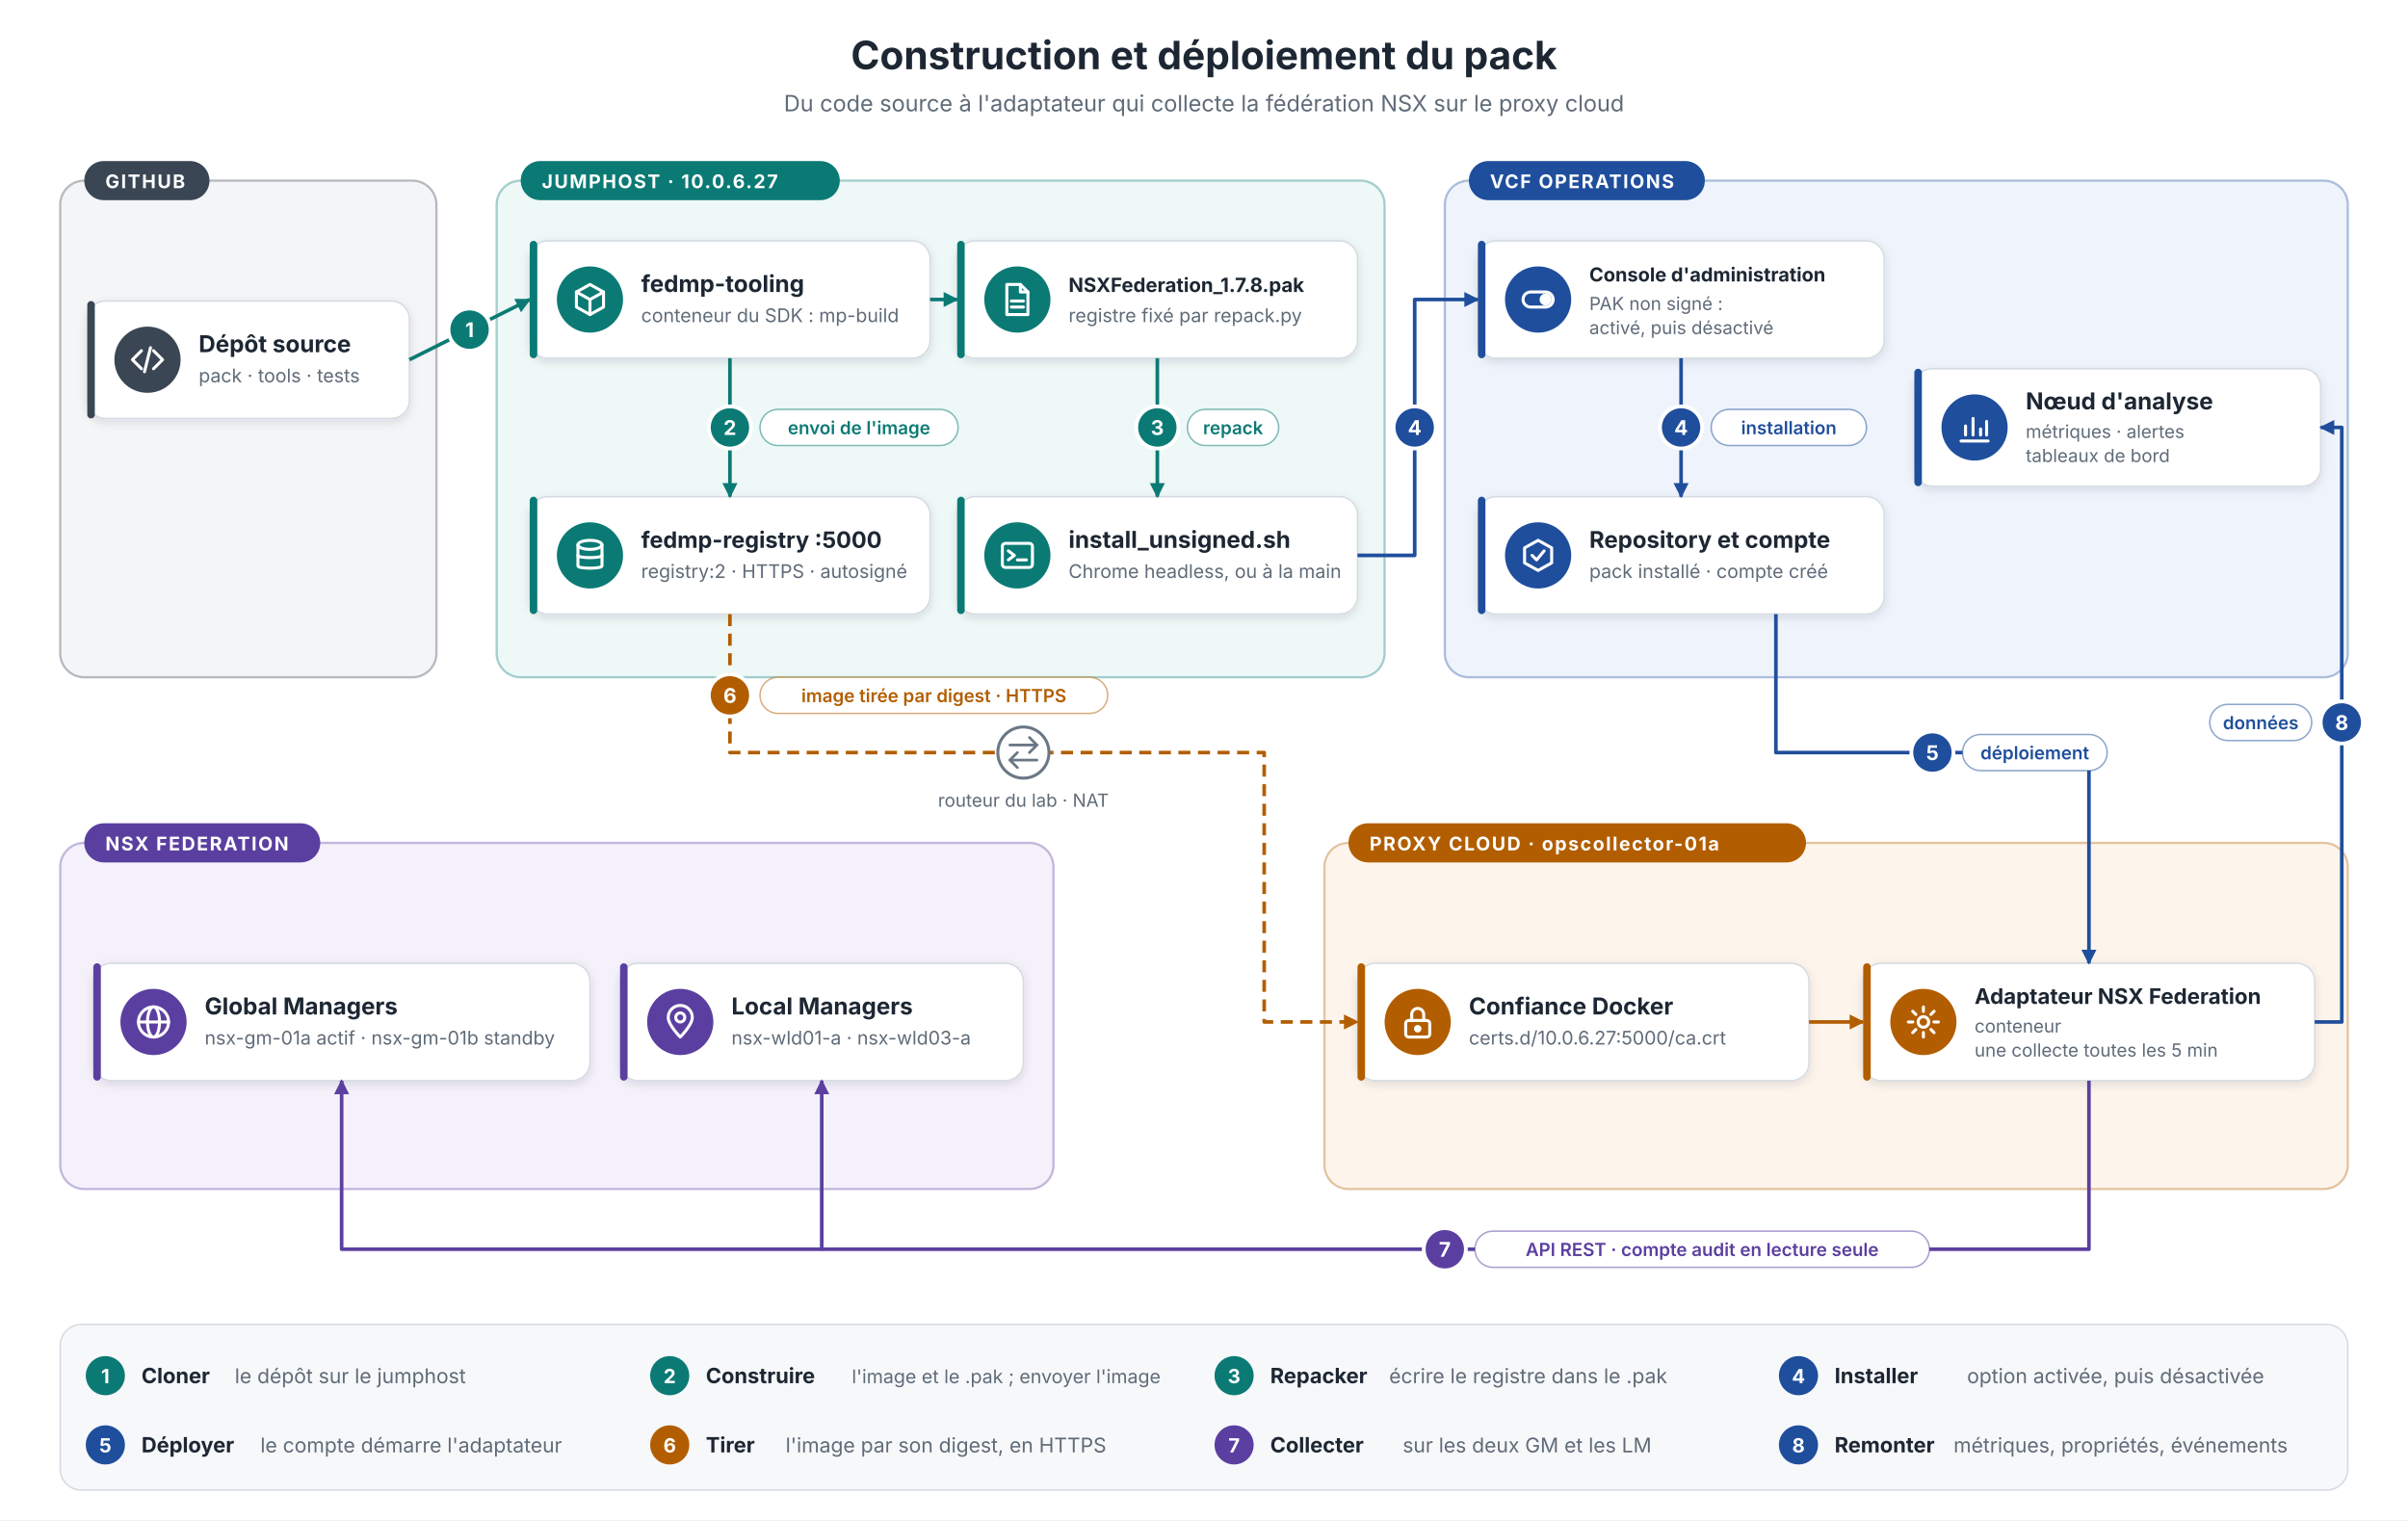
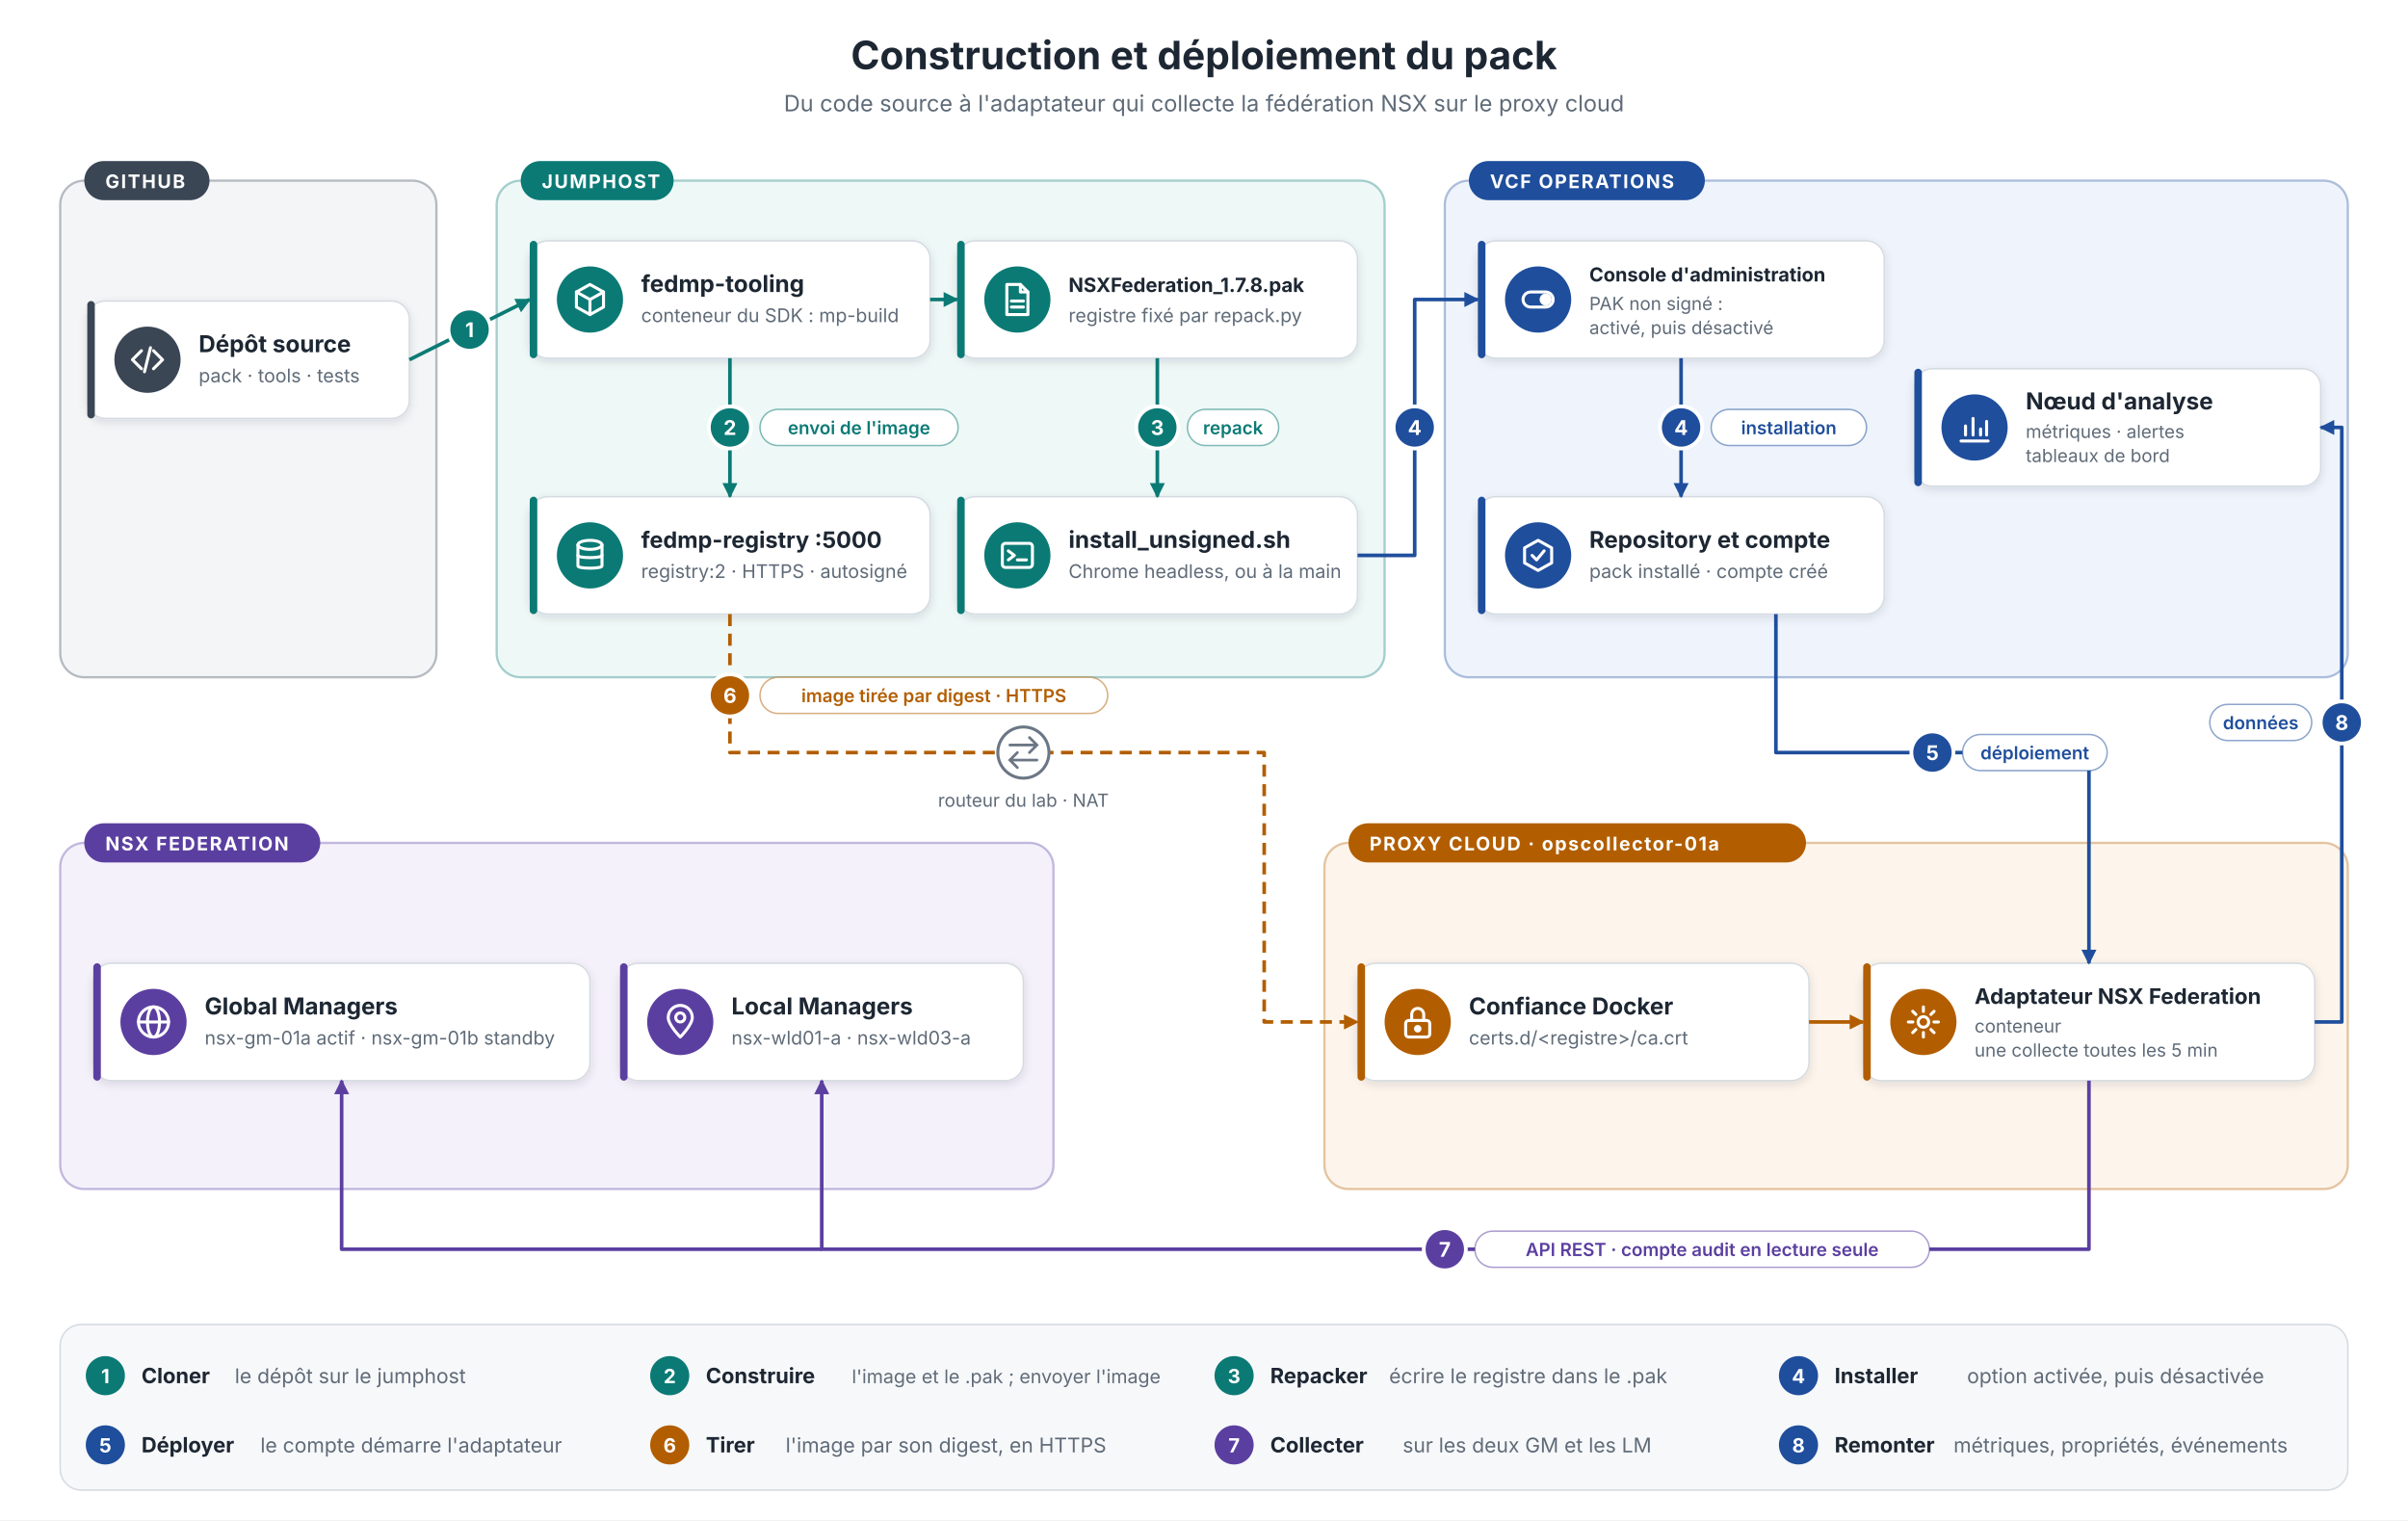
<svg xmlns="http://www.w3.org/2000/svg" width="1600" height="1010" viewBox="0 0 1600 1010" font-family="Inter, Segoe UI, Arial, Helvetica, sans-serif" fill="#1d2733">
  <defs>
    <filter id="sh" x="-10%" y="-20%" width="120%" height="150%">
      <feDropShadow dx="0" dy="2" stdDeviation="3" flood-color="#1d2733" flood-opacity="0.12" />
    </filter>
    <marker id="a-src" markerUnits="userSpaceOnUse" markerWidth="12" markerHeight="12" refX="10" refY="6" orient="auto">
      <path d="M1,1 L11,6 L1,11 z" fill="#3a4654" />
    </marker>
    <marker id="a-jump" markerUnits="userSpaceOnUse" markerWidth="12" markerHeight="12" refX="10" refY="6" orient="auto">
      <path d="M1,1 L11,6 L1,11 z" fill="#0b7a75" />
    </marker>
    <marker id="a-ops" markerUnits="userSpaceOnUse" markerWidth="12" markerHeight="12" refX="10" refY="6" orient="auto">
      <path d="M1,1 L11,6 L1,11 z" fill="#1f4e9c" />
    </marker>
    <marker id="a-proxy" markerUnits="userSpaceOnUse" markerWidth="12" markerHeight="12" refX="10" refY="6" orient="auto">
      <path d="M1,1 L11,6 L1,11 z" fill="#b25e00" />
    </marker>
    <marker id="a-nsx" markerUnits="userSpaceOnUse" markerWidth="12" markerHeight="12" refX="10" refY="6" orient="auto">
      <path d="M1,1 L11,6 L1,11 z" fill="#5b3fa0" />
    </marker>
    <marker id="a-net" markerUnits="userSpaceOnUse" markerWidth="12" markerHeight="12" refX="10" refY="6" orient="auto">
      <path d="M1,1 L11,6 L1,11 z" fill="#6b7785" />
    </marker>
  </defs>
  <rect width="1600" height="1010" fill="#ffffff" />
  <text x="800.0" y="46" font-size="26" fill="#1d2733" text-anchor="middle" font-weight="700">Construction et déploiement du pack</text>
  <text x="800.0" y="74" font-size="15" fill="#5f6b78" text-anchor="middle">Du code source à l'adaptateur qui collecte la fédération NSX sur le proxy cloud</text>
  <rect x="40" y="120" width="250" height="330" rx="16" fill="#f3f5f7" stroke="#3a4654" stroke-opacity="0.35" stroke-width="1.5" />
  <rect x="56" y="107" width="83.2" height="26" rx="13" fill="#3a4654" />
  <text x="70" y="125" font-size="12.5" fill="#ffffff" text-anchor="start" font-weight="700" letter-spacing="1">GITHUB</text>
  <rect x="330" y="120" width="590" height="330" rx="16" fill="#eef8f7" stroke="#0b7a75" stroke-opacity="0.35" stroke-width="1.5" />
-   <rect x="346" y="107" width="212.0" height="26" rx="13" fill="#0b7a75" />
-   <text x="360" y="125" font-size="12.5" fill="#ffffff" text-anchor="start" font-weight="700" letter-spacing="1">JUMPHOST · 10.0.6.27</text>
+   <rect x="346" y="107" width="101.6" height="26" rx="13" fill="#0b7a75" />
+   <text x="360" y="125" font-size="12.5" fill="#ffffff" text-anchor="start" font-weight="700" letter-spacing="1">JUMPHOST</text>
  <rect x="960" y="120" width="600" height="330" rx="16" fill="#eff4fc" stroke="#1f4e9c" stroke-opacity="0.35" stroke-width="1.5" />
  <rect x="976" y="107" width="156.8" height="26" rx="13" fill="#1f4e9c" />
  <text x="990" y="125" font-size="12.5" fill="#ffffff" text-anchor="start" font-weight="700" letter-spacing="1">VCF OPERATIONS</text>
  <rect x="40" y="560" width="660" height="230" rx="16" fill="#f5f1fb" stroke="#5b3fa0" stroke-opacity="0.35" stroke-width="1.5" />
  <rect x="56" y="547" width="156.8" height="26" rx="13" fill="#5b3fa0" />
  <text x="70" y="565" font-size="12.5" fill="#ffffff" text-anchor="start" font-weight="700" letter-spacing="1">NSX FEDERATION</text>
  <rect x="880" y="560" width="680" height="230" rx="16" fill="#fdf5ec" stroke="#b25e00" stroke-opacity="0.35" stroke-width="1.5" />
  <rect x="896" y="547" width="304.0" height="26" rx="13" fill="#b25e00" />
  <text x="910" y="565" font-size="12.5" fill="#ffffff" text-anchor="start" font-weight="700" letter-spacing="1">PROXY CLOUD · opscollector-01a</text>
  <rect x="58" y="200" width="214" height="78" rx="12" fill="#ffffff" stroke="#d5dbe1" filter="url(#sh)" />
  <rect x="58" y="200" width="5" height="78" rx="2.5" fill="#3a4654" />
  <circle cx="98" cy="239.0" r="22" fill="#3a4654" />
  <g transform="translate(86,227.0)" fill="none" stroke="#ffffff" stroke-width="2" stroke-linecap="round" stroke-linejoin="round">
    <path d="M8 6 L2 12 L8 18" />
    <path d="M16 6 L22 12 L16 18" />
    <path d="M14 4 L10 20" />
  </g>
  <text x="132" y="234.0" font-size="15.5" fill="#1d2733" text-anchor="start" font-weight="700">Dépôt source</text>
  <text x="132" y="254.0" font-size="12.5" fill="#5f6b78" text-anchor="start">pack · tools · tests</text>
  <rect x="352" y="160" width="266" height="78" rx="12" fill="#ffffff" stroke="#d5dbe1" filter="url(#sh)" />
  <rect x="352" y="160" width="5" height="78" rx="2.5" fill="#0b7a75" />
  <circle cx="392" cy="199.0" r="22" fill="#0b7a75" />
  <g transform="translate(380,187.0)" fill="none" stroke="#ffffff" stroke-width="2" stroke-linecap="round" stroke-linejoin="round">
    <path d="M12 2 L21 7 L21 17 L12 22 L3 17 L3 7 Z" />
    <path d="M3 7 L12 12 L21 7" />
    <path d="M12 12 L12 22" />
  </g>
  <text x="426" y="194.0" font-size="15.5" fill="#1d2733" text-anchor="start" font-weight="700">fedmp-tooling</text>
  <text x="426" y="214.0" font-size="12.5" fill="#5f6b78" text-anchor="start">conteneur du SDK : mp-build</text>
  <rect x="636" y="160" width="266" height="78" rx="12" fill="#ffffff" stroke="#d5dbe1" filter="url(#sh)" />
  <rect x="636" y="160" width="5" height="78" rx="2.5" fill="#0b7a75" />
  <circle cx="676" cy="199.0" r="22" fill="#0b7a75" />
  <g transform="translate(664,187.0)" fill="none" stroke="#ffffff" stroke-width="2" stroke-linecap="round" stroke-linejoin="round">
    <path d="M5 2 H14 L19 7 V22 H5 Z" />
    <path d="M14 2 V7 H19" />
    <path d="M8 13 H16" />
    <path d="M8 17 H16" />
  </g>
  <text x="710" y="194.0" font-size="13.043" fill="#1d2733" text-anchor="start" font-weight="700">NSXFederation_1.7.8.pak</text>
  <text x="710" y="214.0" font-size="12.5" fill="#5f6b78" text-anchor="start">registre fixé par repack.py</text>
  <rect x="352" y="330" width="266" height="78" rx="12" fill="#ffffff" stroke="#d5dbe1" filter="url(#sh)" />
  <rect x="352" y="330" width="5" height="78" rx="2.5" fill="#0b7a75" />
  <circle cx="392" cy="369.0" r="22" fill="#0b7a75" />
  <g transform="translate(380,357.0)" fill="none" stroke="#ffffff" stroke-width="2" stroke-linecap="round" stroke-linejoin="round">
    <ellipse cx="12" cy="5" rx="8" ry="3" />
    <path d="M4 5 V19 C4 21 20 21 20 19 V5" />
    <path d="M4 12 C4 14 20 14 20 12" />
  </g>
  <text x="426" y="364.0" font-size="15.0" fill="#1d2733" text-anchor="start" font-weight="700">fedmp-registry :5000</text>
  <text x="426" y="384.0" font-size="12.5" fill="#5f6b78" text-anchor="start">registry:2 · HTTPS · autosigné</text>
  <rect x="636" y="330" width="266" height="78" rx="12" fill="#ffffff" stroke="#d5dbe1" filter="url(#sh)" />
  <rect x="636" y="330" width="5" height="78" rx="2.5" fill="#0b7a75" />
  <circle cx="676" cy="369.0" r="22" fill="#0b7a75" />
  <g transform="translate(664,357.0)" fill="none" stroke="#ffffff" stroke-width="2" stroke-linecap="round" stroke-linejoin="round">
    <rect x="2" y="4" width="20" height="16" rx="2" />
    <path d="M6 9 L10 12 L6 15" />
    <path d="M12 15 H18" />
  </g>
  <text x="710" y="364.0" font-size="15.5" fill="#1d2733" text-anchor="start" font-weight="700">install_unsigned.sh</text>
  <text x="710" y="384.0" font-size="12.5" fill="#5f6b78" text-anchor="start">Chrome headless, ou à la main</text>
  <rect x="982" y="160" width="270" height="78" rx="12" fill="#ffffff" stroke="#d5dbe1" filter="url(#sh)" />
  <rect x="982" y="160" width="5" height="78" rx="2.5" fill="#1f4e9c" />
  <circle cx="1022" cy="199.0" r="22" fill="#1f4e9c" />
  <g transform="translate(1010,187.0)" fill="none" stroke="#ffffff" stroke-width="2" stroke-linecap="round" stroke-linejoin="round">
    <rect x="2" y="7" width="20" height="10" rx="5" />
    <circle cx="17" cy="12" r="3" fill="#ffffff" />
  </g>
  <text x="1056" y="187.0" font-size="12.778" fill="#1d2733" text-anchor="start" font-weight="700">Console d'administration</text>
  <text x="1056" y="206.0" font-size="12" fill="#5f6b78" text-anchor="start">PAK non signé :</text>
  <text x="1056" y="222.0" font-size="12" fill="#5f6b78" text-anchor="start">activé, puis désactivé</text>
  <rect x="982" y="330" width="270" height="78" rx="12" fill="#ffffff" stroke="#d5dbe1" filter="url(#sh)" />
  <rect x="982" y="330" width="5" height="78" rx="2.5" fill="#1f4e9c" />
  <circle cx="1022" cy="369.0" r="22" fill="#1f4e9c" />
  <g transform="translate(1010,357.0)" fill="none" stroke="#ffffff" stroke-width="2" stroke-linecap="round" stroke-linejoin="round">
    <path d="M12 2 L21 7 L21 17 L12 22 L3 17 L3 7 Z" />
    <path d="M8 12 L11 15 L16 9" />
  </g>
  <text x="1056" y="364.0" font-size="15.333" fill="#1d2733" text-anchor="start" font-weight="700">Repository et compte</text>
  <text x="1056" y="384.0" font-size="12.5" fill="#5f6b78" text-anchor="start">pack installé · compte créé</text>
  <rect x="1272" y="245" width="270" height="78" rx="12" fill="#ffffff" stroke="#d5dbe1" filter="url(#sh)" />
  <rect x="1272" y="245" width="5" height="78" rx="2.5" fill="#1f4e9c" />
  <circle cx="1312" cy="284.0" r="22" fill="#1f4e9c" />
  <g transform="translate(1300,272.0)" fill="none" stroke="#ffffff" stroke-width="2" stroke-linecap="round" stroke-linejoin="round">
    <path d="M3 21 H21" />
    <path d="M6 17 V11" />
    <path d="M11 17 V6" />
    <path d="M16 17 V13" />
    <path d="M20 17 V8" />
  </g>
  <text x="1346" y="272.0" font-size="15.5" fill="#1d2733" text-anchor="start" font-weight="700">Nœud d'analyse</text>
  <text x="1346" y="291.0" font-size="12" fill="#5f6b78" text-anchor="start">métriques · alertes</text>
  <text x="1346" y="307.0" font-size="12" fill="#5f6b78" text-anchor="start">tableaux de bord</text>
  <rect x="62" y="640" width="330" height="78" rx="12" fill="#ffffff" stroke="#d5dbe1" filter="url(#sh)" />
  <rect x="62" y="640" width="5" height="78" rx="2.5" fill="#5b3fa0" />
  <circle cx="102" cy="679.0" r="22" fill="#5b3fa0" />
  <g transform="translate(90,667.0)" fill="none" stroke="#ffffff" stroke-width="2" stroke-linecap="round" stroke-linejoin="round">
    <circle cx="12" cy="12" r="10" />
    <ellipse cx="12" cy="12" rx="4" ry="10" />
    <path d="M2 12 H22" />
  </g>
  <text x="136" y="674.0" font-size="15.5" fill="#1d2733" text-anchor="start" font-weight="700">Global Managers</text>
  <text x="136" y="694.0" font-size="12.5" fill="#5f6b78" text-anchor="start">nsx-gm-01a actif · nsx-gm-01b standby</text>
  <rect x="412" y="640" width="268" height="78" rx="12" fill="#ffffff" stroke="#d5dbe1" filter="url(#sh)" />
  <rect x="412" y="640" width="5" height="78" rx="2.5" fill="#5b3fa0" />
  <circle cx="452" cy="679.0" r="22" fill="#5b3fa0" />
  <g transform="translate(440,667.0)" fill="none" stroke="#ffffff" stroke-width="2" stroke-linecap="round" stroke-linejoin="round">
    <path d="M12 22 C12 22 4 14 4 9 A8 8 0 0 1 20 9 C20 14 12 22 12 22 Z" />
    <circle cx="12" cy="9" r="3" />
  </g>
  <text x="486" y="674.0" font-size="15.5" fill="#1d2733" text-anchor="start" font-weight="700">Local Managers</text>
  <text x="486" y="694.0" font-size="12.5" fill="#5f6b78" text-anchor="start">nsx-wld01-a · nsx-wld03-a</text>
  <rect x="902" y="640" width="300" height="78" rx="12" fill="#ffffff" stroke="#d5dbe1" filter="url(#sh)" />
  <rect x="902" y="640" width="5" height="78" rx="2.5" fill="#b25e00" />
  <circle cx="942" cy="679.0" r="22" fill="#b25e00" />
  <g transform="translate(930,667.0)" fill="none" stroke="#ffffff" stroke-width="2" stroke-linecap="round" stroke-linejoin="round">
    <rect x="4" y="11" width="16" height="11" rx="2" />
    <path d="M8 11 V7 A4 4 0 0 1 16 7 V11" />
    <circle cx="12" cy="16.5" r="1.5" fill="#ffffff" />
  </g>
  <text x="976" y="674.0" font-size="15.5" fill="#1d2733" text-anchor="start" font-weight="700">Confiance Docker</text>
-   <text x="976" y="694.0" font-size="12.5" fill="#5f6b78" text-anchor="start">certs.d/10.0.6.27:5000/ca.crt</text>
+   <text x="976" y="694.0" font-size="12.5" fill="#5f6b78" text-anchor="start">certs.d/&lt;registre&gt;/ca.crt</text>
  <rect x="1238" y="640" width="300" height="78" rx="12" fill="#ffffff" stroke="#d5dbe1" filter="url(#sh)" />
  <rect x="1238" y="640" width="5" height="78" rx="2.5" fill="#b25e00" />
  <circle cx="1278" cy="679.0" r="22" fill="#b25e00" />
  <g transform="translate(1266,667.0)" fill="none" stroke="#ffffff" stroke-width="2" stroke-linecap="round" stroke-linejoin="round">
    <circle cx="12" cy="12" r="3.5" />
    <path d="M12 2 V5 M12 19 V22 M2 12 H5 M19 12 H22 M4.9 4.9 L7 7 M17 17 L19.1 19.1 M4.9 19.1 L7 17 M17 7 L19.1 4.9" />
  </g>
  <text x="1312" y="667.0" font-size="14.267" fill="#1d2733" text-anchor="start" font-weight="700">Adaptateur NSX Federation</text>
  <text x="1312" y="686.0" font-size="12" fill="#5f6b78" text-anchor="start">conteneur</text>
  <text x="1312" y="702.0" font-size="12" fill="#5f6b78" text-anchor="start">une collecte toutes les 5 min</text>
  <path d="M272,239 L352,199" fill="none" stroke="#0b7a75" stroke-width="2.4" stroke-linejoin="round" marker-end="url(#a-jump)" />
  <circle cx="312" cy="219" r="14" fill="#0b7a75" stroke="#ffffff" stroke-width="2.5" />
  <text x="312" y="224" font-size="13.5" fill="#ffffff" text-anchor="middle" font-weight="700">1</text>
  <path d="M618,199 L636,199" fill="none" stroke="#0b7a75" stroke-width="2.4" stroke-linejoin="round" marker-end="url(#a-jump)" />
  <path d="M485,238 L485,330" fill="none" stroke="#0b7a75" stroke-width="2.4" stroke-linejoin="round" marker-end="url(#a-jump)" />
  <circle cx="485" cy="284" r="14" fill="#0b7a75" stroke="#ffffff" stroke-width="2.5" />
  <text x="485" y="289" font-size="13.5" fill="#ffffff" text-anchor="middle" font-weight="700">2</text>
  <rect x="505" y="272" width="131.6" height="24" rx="12" fill="#ffffff" stroke="#0b7a75" stroke-opacity="0.5" />
  <text x="570.8" y="288.5" font-size="12" fill="#0b7a75" text-anchor="middle" font-weight="600">envoi de l'image</text>
  <path d="M769,238 L769,330" fill="none" stroke="#0b7a75" stroke-width="2.4" stroke-linejoin="round" marker-end="url(#a-jump)" />
  <circle cx="769" cy="284" r="14" fill="#0b7a75" stroke="#ffffff" stroke-width="2.5" />
  <text x="769" y="289" font-size="13.5" fill="#ffffff" text-anchor="middle" font-weight="700">3</text>
  <rect x="789" y="272" width="60.6" height="24" rx="12" fill="#ffffff" stroke="#0b7a75" stroke-opacity="0.5" />
  <text x="819.3" y="288.5" font-size="12" fill="#0b7a75" text-anchor="middle" font-weight="600">repack</text>
  <path d="M902,369 L940,369 L940,199 L982,199" fill="none" stroke="#1f4e9c" stroke-width="2.4" stroke-linejoin="round" marker-end="url(#a-ops)" />
  <circle cx="940" cy="284" r="14" fill="#1f4e9c" stroke="#ffffff" stroke-width="2.5" />
  <text x="940" y="289" font-size="13.5" fill="#ffffff" text-anchor="middle" font-weight="700">4</text>
  <path d="M1117,238 L1117,330" fill="none" stroke="#1f4e9c" stroke-width="2.4" stroke-linejoin="round" marker-end="url(#a-ops)" />
  <circle cx="1117" cy="284" r="14" fill="#1f4e9c" stroke="#ffffff" stroke-width="2.5" />
  <text x="1117" y="289" font-size="13.5" fill="#ffffff" text-anchor="middle" font-weight="700">4</text>
  <rect x="1137" y="272" width="103.2" height="24" rx="12" fill="#ffffff" stroke="#1f4e9c" stroke-opacity="0.5" />
  <text x="1188.6" y="288.5" font-size="12" fill="#1f4e9c" text-anchor="middle" font-weight="600">installation</text>
  <path d="M1180,408 L1180,500 L1388,500 L1388,640" fill="none" stroke="#1f4e9c" stroke-width="2.4" stroke-linejoin="round" marker-end="url(#a-ops)" />
  <circle cx="1284" cy="500" r="14" fill="#1f4e9c" stroke="#ffffff" stroke-width="2.5" />
  <text x="1284" y="505" font-size="13.5" fill="#ffffff" text-anchor="middle" font-weight="700">5</text>
  <rect x="1304" y="488" width="96.1" height="24" rx="12" fill="#ffffff" stroke="#1f4e9c" stroke-opacity="0.5" />
  <text x="1352.05" y="504.5" font-size="12" fill="#1f4e9c" text-anchor="middle" font-weight="600">déploiement</text>
  <path d="M485,408 L485,500 L840,500 L840,679 L902,679" fill="none" stroke="#b25e00" stroke-width="2.4" stroke-linejoin="round" stroke-dasharray="8 5" marker-end="url(#a-proxy)" />
  <circle cx="485" cy="462" r="14" fill="#b25e00" stroke="#ffffff" stroke-width="2.5" />
  <text x="485" y="467" font-size="13.5" fill="#ffffff" text-anchor="middle" font-weight="700">6</text>
  <rect x="505" y="450" width="231.0" height="24" rx="12" fill="#ffffff" stroke="#b25e00" stroke-opacity="0.5" />
  <text x="620.5" y="466.5" font-size="12" fill="#b25e00" text-anchor="middle" font-weight="600">image tirée par digest · HTTPS</text>
  <circle cx="680" cy="500" r="17" fill="#ffffff" stroke="#6b7785" stroke-width="2" />
  <path d="M671,495 H689 M684,490 L689,495 L684,500 M689,505 H671 M676,500 L671,505 L676,510" fill="none" stroke="#6b7785" stroke-width="1.8" stroke-linecap="round" />
  <text x="680" y="536" font-size="12" fill="#5f6b78" text-anchor="middle">routeur du lab · NAT</text>
  <path d="M1202,679 L1238,679" fill="none" stroke="#b25e00" stroke-width="2.4" stroke-linejoin="round" marker-end="url(#a-proxy)" />
  <path d="M1388,718 L1388,830 L546,830 L546,718" fill="none" stroke="#5b3fa0" stroke-width="2.4" stroke-linejoin="round" marker-end="url(#a-nsx)" />
  <path d="M546,830 L227,830 L227,718" fill="none" stroke="#5b3fa0" stroke-width="2.4" stroke-linejoin="round" marker-end="url(#a-nsx)" />
  <circle cx="960" cy="830" r="14" fill="#5b3fa0" stroke="#ffffff" stroke-width="2.5" />
  <text x="960" y="835" font-size="13.5" fill="#ffffff" text-anchor="middle" font-weight="700">7</text>
  <rect x="980" y="818" width="302.0" height="24" rx="12" fill="#ffffff" stroke="#5b3fa0" stroke-opacity="0.5" />
  <text x="1131.0" y="834.5" font-size="12" fill="#5b3fa0" text-anchor="middle" font-weight="600">API REST · compte audit en lecture seule</text>
  <path d="M1538,679 L1556,679 L1556,284 L1542,284" fill="none" stroke="#1f4e9c" stroke-width="2.4" stroke-linejoin="round" marker-end="url(#a-ops)" />
  <circle cx="1556" cy="480" r="14" fill="#1f4e9c" stroke="#ffffff" stroke-width="2.5" />
  <text x="1556" y="485" font-size="13.5" fill="#ffffff" text-anchor="middle" font-weight="700">8</text>
  <rect x="1468.3" y="468" width="67.7" height="24" rx="12" fill="#ffffff" stroke="#1f4e9c" stroke-opacity="0.5" />
  <text x="1502.15" y="484.5" font-size="12" fill="#1f4e9c" text-anchor="middle" font-weight="600">données</text>
  <rect x="40" y="880" width="1520" height="110" rx="14" fill="#f7f8fa" stroke="#d5dbe1" />
  <circle cx="70" cy="914" r="13" fill="#0b7a75" />
  <text x="70" y="919" font-size="13" fill="#ffffff" text-anchor="middle" font-weight="700">1</text>
  <text x="94" y="919" font-size="14" fill="#1d2733" text-anchor="start" font-weight="700">Cloner</text>
  <text x="156" y="919" font-size="13.5" fill="#5f6b78" text-anchor="start">le dépôt sur le jumphost</text>
  <circle cx="445" cy="914" r="13" fill="#0b7a75" />
  <text x="445" y="919" font-size="13" fill="#ffffff" text-anchor="middle" font-weight="700">2</text>
  <text x="469" y="919" font-size="14" fill="#1d2733" text-anchor="start" font-weight="700">Construire</text>
  <text x="566" y="919" font-size="12.537" fill="#5f6b78" text-anchor="start">l'image et le .pak ; envoyer l'image</text>
  <circle cx="820" cy="914" r="13" fill="#0b7a75" />
  <text x="820" y="919" font-size="13" fill="#ffffff" text-anchor="middle" font-weight="700">3</text>
  <text x="844" y="919" font-size="14" fill="#1d2733" text-anchor="start" font-weight="700">Repacker</text>
  <text x="923" y="919" font-size="13.5" fill="#5f6b78" text-anchor="start">écrire le registre dans le .pak</text>
  <circle cx="1195" cy="914" r="13" fill="#1f4e9c" />
  <text x="1195" y="919" font-size="13" fill="#ffffff" text-anchor="middle" font-weight="700">4</text>
  <text x="1219" y="919" font-size="14" fill="#1d2733" text-anchor="start" font-weight="700">Installer</text>
  <text x="1307" y="919" font-size="13.5" fill="#5f6b78" text-anchor="start">option activée, puis désactivée</text>
  <circle cx="70" cy="960" r="13" fill="#1f4e9c" />
  <text x="70" y="965" font-size="13" fill="#ffffff" text-anchor="middle" font-weight="700">5</text>
  <text x="94" y="965" font-size="14" fill="#1d2733" text-anchor="start" font-weight="700">Déployer</text>
  <text x="173" y="965" font-size="13.5" fill="#5f6b78" text-anchor="start">le compte démarre l'adaptateur</text>
  <circle cx="445" cy="960" r="13" fill="#b25e00" />
  <text x="445" y="965" font-size="13" fill="#ffffff" text-anchor="middle" font-weight="700">6</text>
  <text x="469" y="965" font-size="14" fill="#1d2733" text-anchor="start" font-weight="700">Tirer</text>
  <text x="522" y="965" font-size="13.5" fill="#5f6b78" text-anchor="start">l'image par son digest, en HTTPS</text>
  <circle cx="820" cy="960" r="13" fill="#5b3fa0" />
  <text x="820" y="965" font-size="13" fill="#ffffff" text-anchor="middle" font-weight="700">7</text>
  <text x="844" y="965" font-size="14" fill="#1d2733" text-anchor="start" font-weight="700">Collecter</text>
  <text x="932" y="965" font-size="13.5" fill="#5f6b78" text-anchor="start">sur les deux GM et les LM</text>
  <circle cx="1195" cy="960" r="13" fill="#1f4e9c" />
  <text x="1195" y="965" font-size="13" fill="#ffffff" text-anchor="middle" font-weight="700">8</text>
  <text x="1219" y="965" font-size="14" fill="#1d2733" text-anchor="start" font-weight="700">Remonter</text>
  <text x="1298" y="965" font-size="13.5" fill="#5f6b78" text-anchor="start">métriques, propriétés, événements</text>
</svg>
